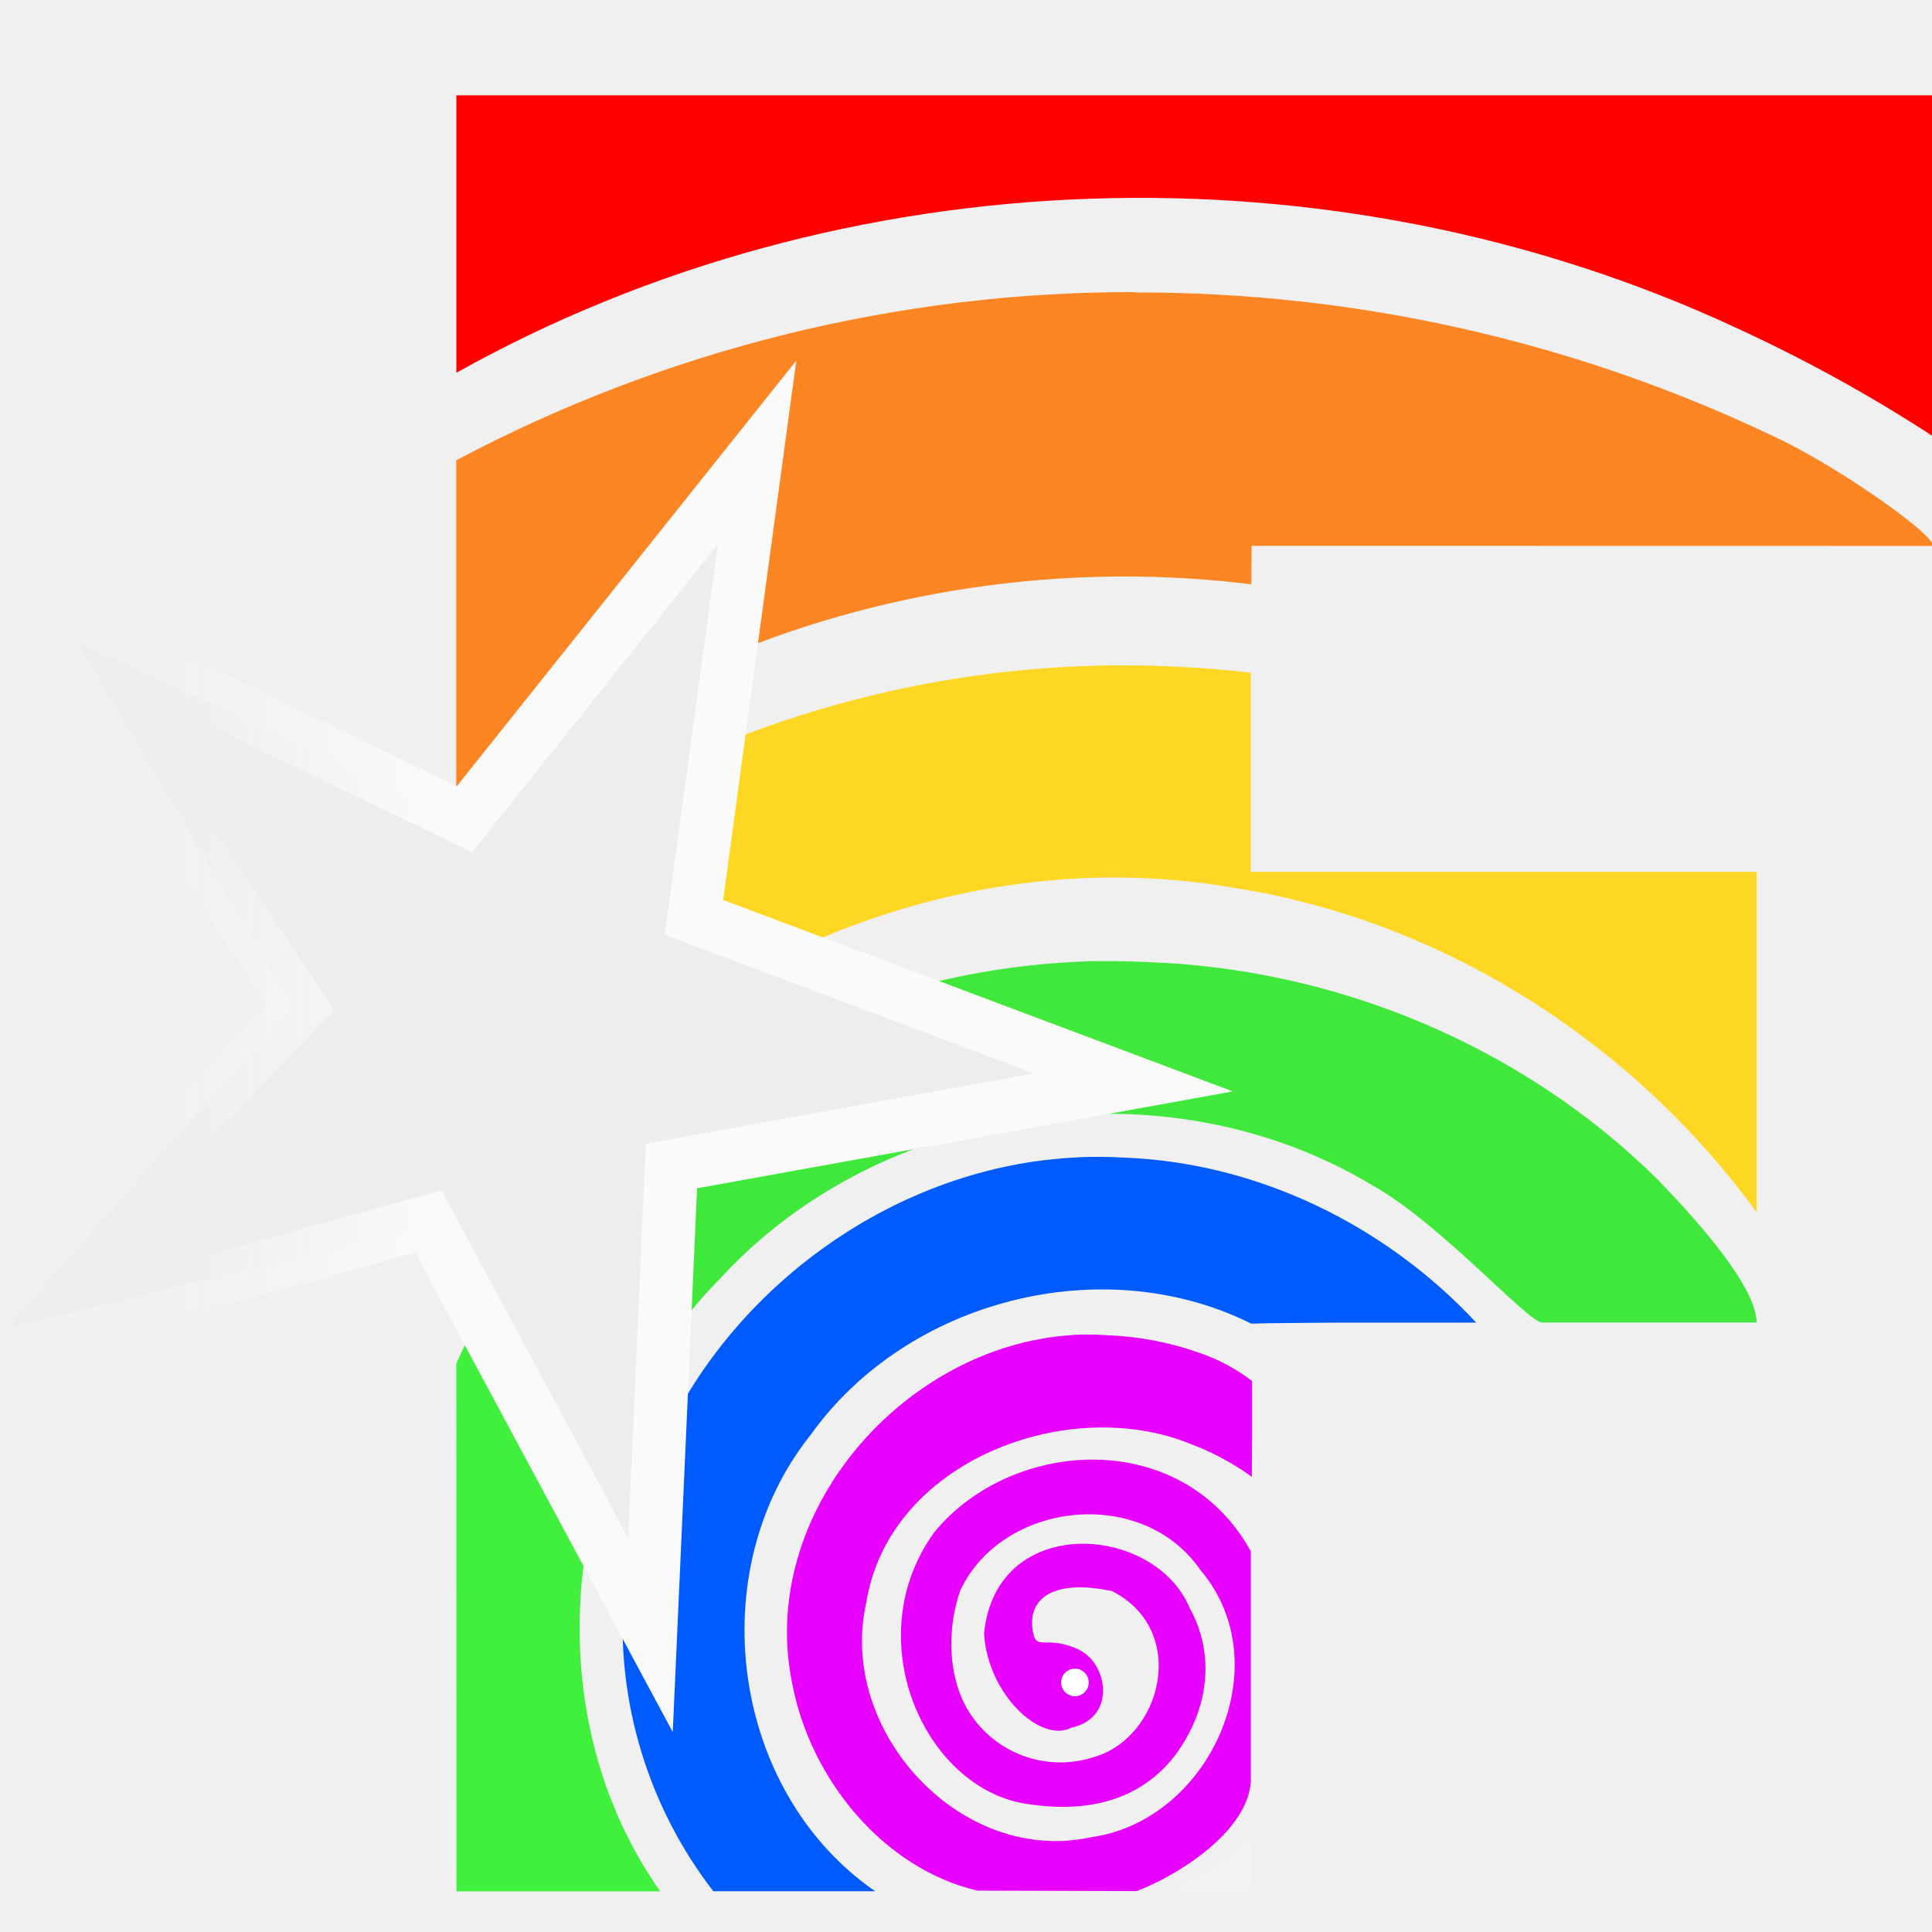
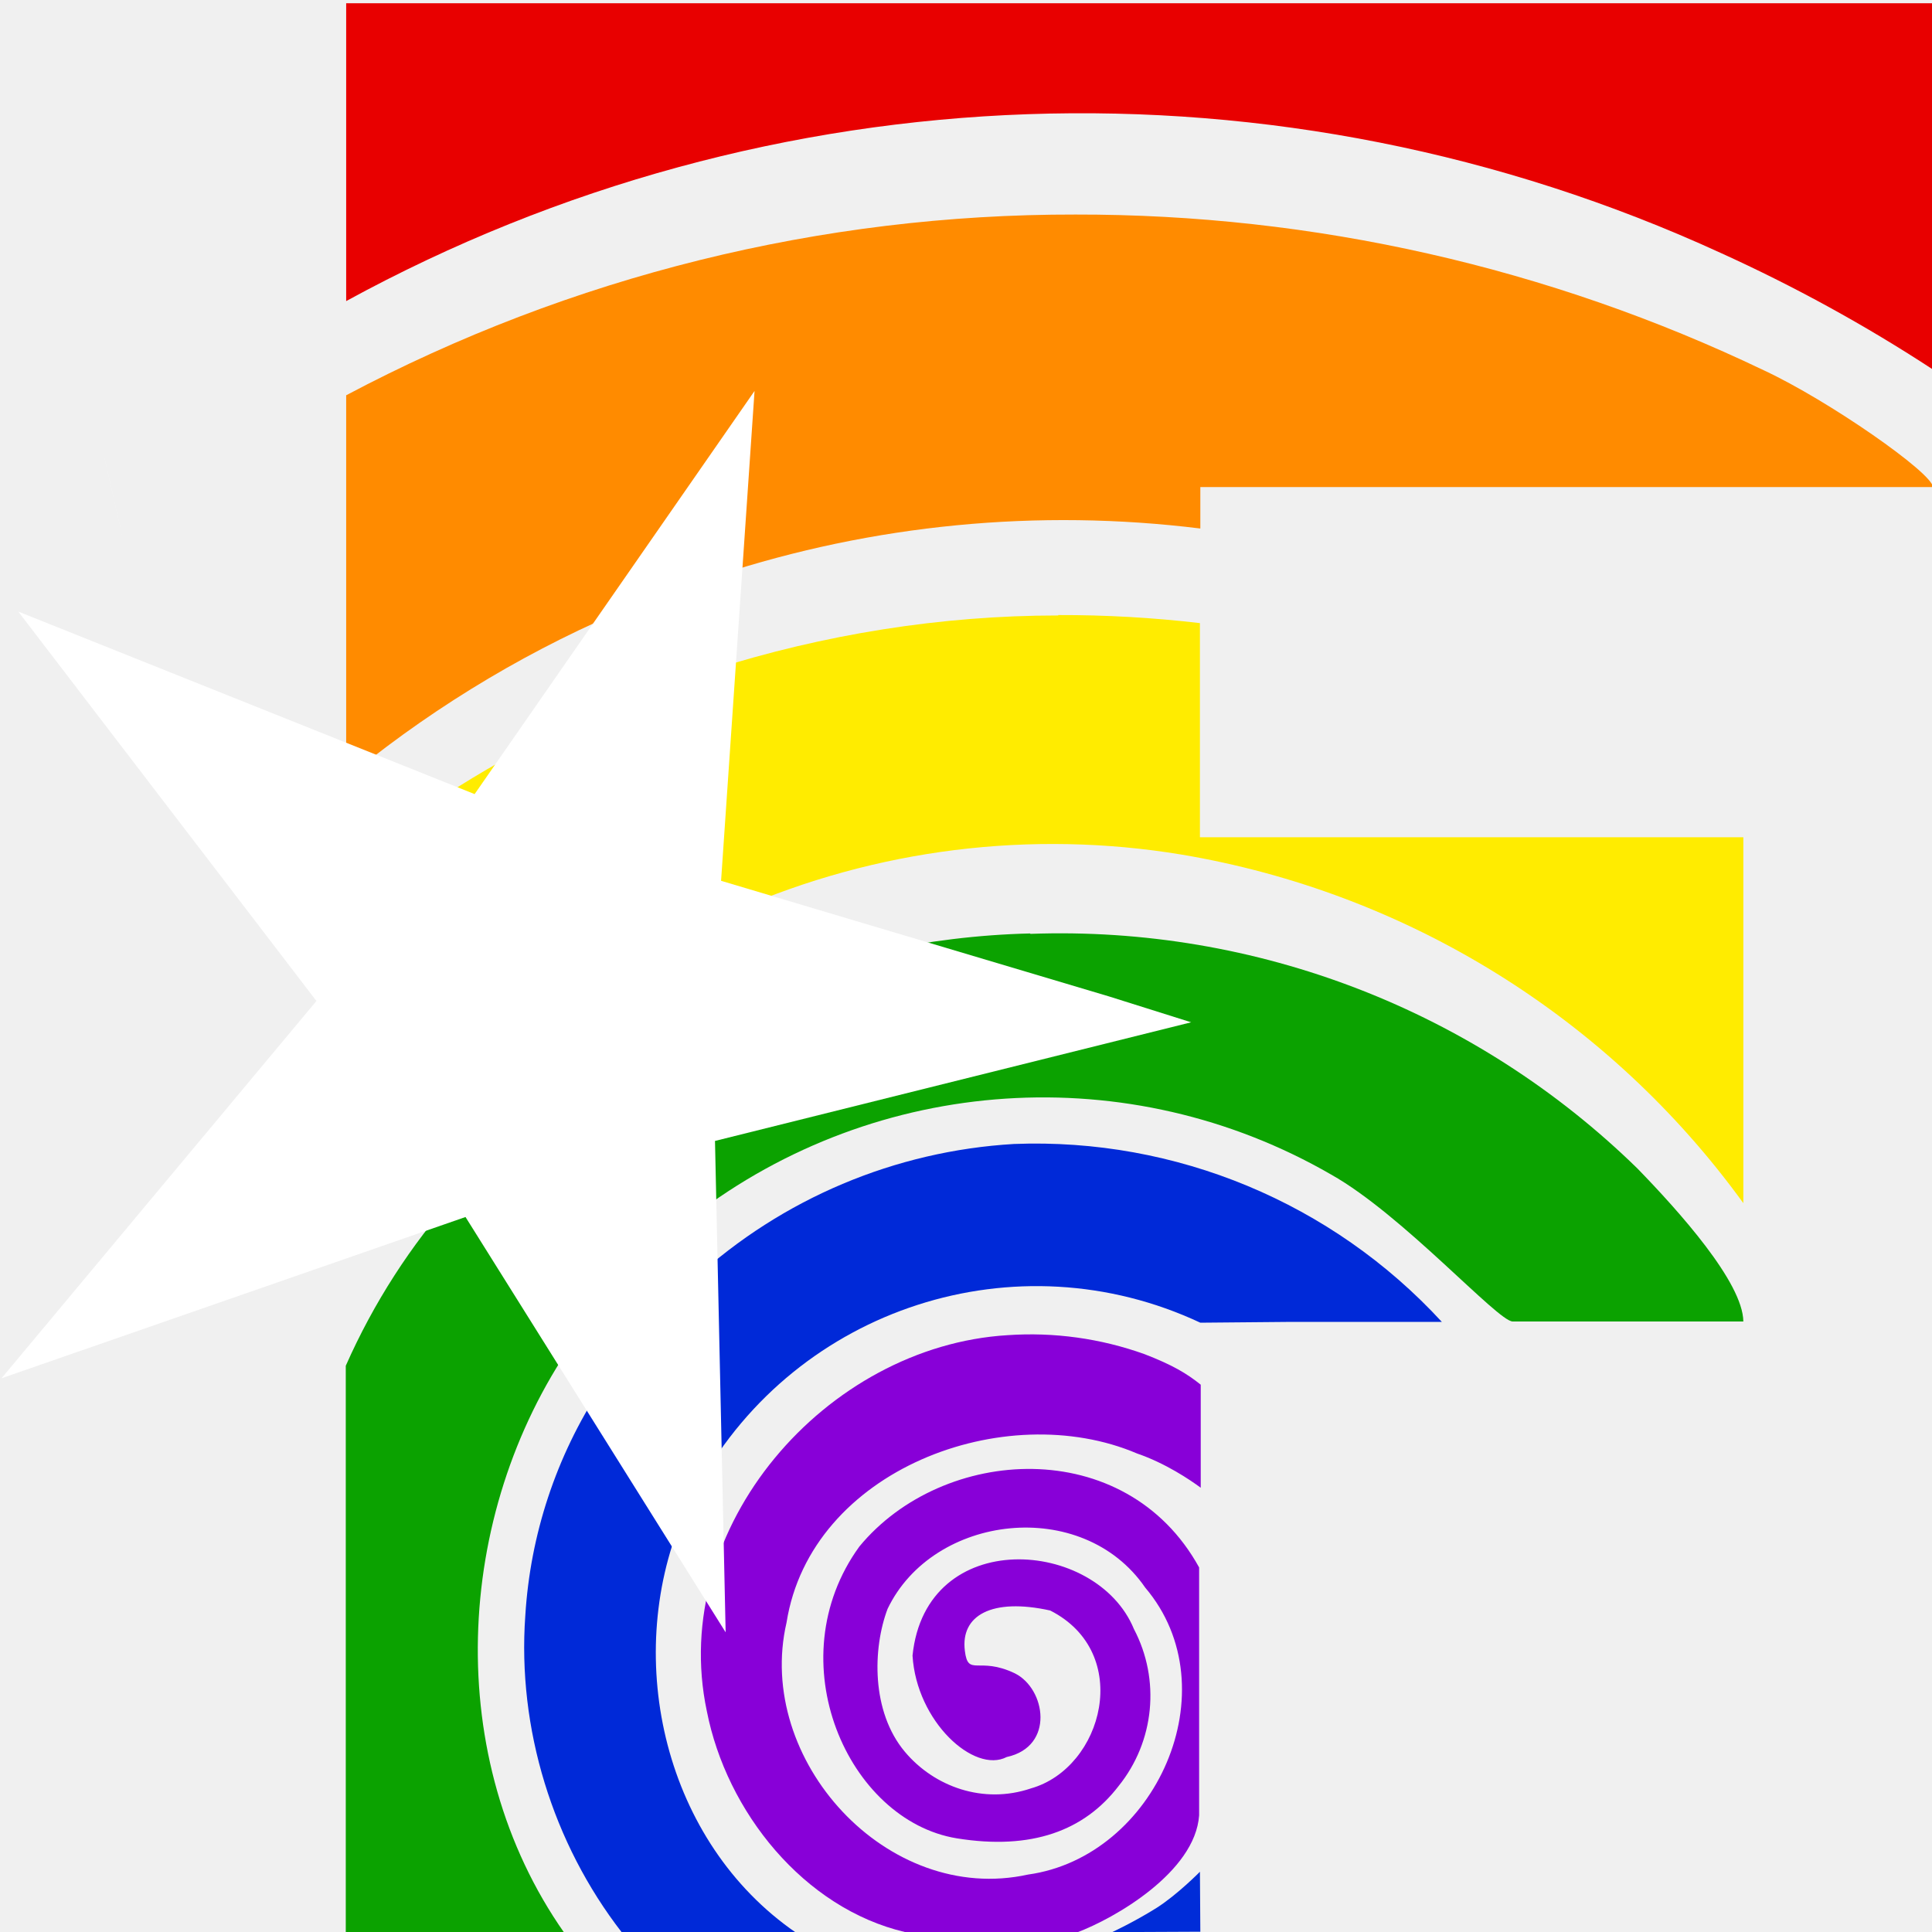
- <svg xmlns="http://www.w3.org/2000/svg" xmlns:xlink="http://www.w3.org/1999/xlink" width="600" height="600" viewBox="0 0 158.75 158.75">
-   <defs>
-     <linearGradient id="a">
-       <stop offset="0" stop-color="#fafafa" />
-       <stop offset="1" stop-color="#fafafa" stop-opacity="0" />
-     </linearGradient>
-     <linearGradient xlink:href="#a" id="b" x1="36.9" x2="12.91" y1="86.5" y2="86.5" gradientUnits="userSpaceOnUse" />
-   </defs>
-   <path fill="#ededed" d="m6.47 52.87 31.1 14.18 24.64-29.9-5.2 38.24 36.13 13.55-37.96 6.87-2.8 36.55-17.03-31.6-34.69 8.3 23.33-26.39Z" />
-   <path fill="#f2f2f2" d="M102.78 150.77s-1.72 1.76-3.3 2.8c-1.73 1.05-3.4 1.79-3.4 1.79h6.73z" color="#000" font-family="'Gill Sans Ultra Bold'" font-size="44.68" font-weight="400" letter-spacing="0" opacity=".8" overflow="visible" paint-order="markers stroke fill" style="line-height:1.25;-inkscape-font-specification:&quot;Gill Sans Ultra Bold, Normal&quot;;font-variant-ligatures:normal;font-variant-position:normal;font-variant-caps:normal;font-variant-numeric:normal;font-variant-alternates:normal;font-variant-east-asian:normal;font-feature-settings:normal;font-variation-settings:normal;text-indent:0;text-align:start;text-decoration-line:none;text-decoration-style:solid;text-decoration-color:#000;text-transform:none;text-orientation:mixed;white-space:normal;shape-padding:0;shape-margin:0;inline-size:0;isolation:auto;mix-blend-mode:normal;solid-color:#000;solid-opacity:1" word-spacing="0" />
-   <path fill="#e700ff" d="M88.12 109.7c-13.87.86-25.98 14.69-23 28.76 1.5 7.7 7.41 15.05 15.19 16.89l13.08.04c2.9-1.07 9.05-4.64 9.39-8.96v-18.96c-5.65-10.23-19.62-9.33-26-1.58-6.33 8.72-.85 20.95 7.44 22.31 5.72.93 9.76-.61 12.38-4.02 2.89-3.96 3.15-8.43 1.18-12-2.86-6.98-15.94-7.9-16.92 2.04.29 5.03 4.69 9.06 7.17 7.74 3.74-.8 3-5.26.64-6.4-2.79-1.33-3.59.3-3.83-1.72-.35-2.73 2.07-4.06 6.54-3.1 6.36 3.25 4.06 12.07-1.51 13.64a8.85 8.85 0 0 1-9.6-2.82c-2.59-3.1-2.46-7.9-1.34-10.93 3.46-7.25 14.9-8.6 19.72-1.61 6.57 7.75.77 20.57-8.98 21.94-10.75 2.35-20.88-8.77-18.49-19.27 1.87-11.7 16.73-17.22 26.83-12.97 2.13.79 4.05 2.03 4.85 2.63l.02-3.54v-4.33a15.24 15.24 0 0 0-4.32-2.32 25.73 25.73 0 0 0-7.65-1.45c-.94-.06-1.86-.07-2.8-.02z" color="#000" font-family="'Gill Sans Ultra Bold'" font-size="44.68" font-weight="400" letter-spacing="0" overflow="visible" paint-order="markers stroke fill" style="line-height:1.25;-inkscape-font-specification:&quot;Gill Sans Ultra Bold, Normal&quot;;font-variant-ligatures:normal;font-variant-position:normal;font-variant-caps:normal;font-variant-numeric:normal;font-variant-alternates:normal;font-variant-east-asian:normal;font-feature-settings:normal;font-variation-settings:normal;text-indent:0;text-align:start;text-decoration-line:none;text-decoration-style:solid;text-decoration-color:#000;text-transform:none;text-orientation:mixed;white-space:normal;shape-padding:0;shape-margin:0;inline-size:0;isolation:auto;mix-blend-mode:normal;solid-color:#000;solid-opacity:1" word-spacing="0" />
-   <path fill="#05f000" d="M39.4 108.2a48.97 48.97 0 0 0-1.9 3.84l.01 43.37H54.25c-6.2-8.8-7.89-19.9-5.73-30.23z" color="#000" font-family="'Gill Sans Ultra Bold'" font-size="44.68" font-weight="400" letter-spacing="0" opacity=".75" overflow="visible" paint-order="markers stroke fill" style="line-height:1.25;-inkscape-font-specification:&quot;Gill Sans Ultra Bold, Normal&quot;;font-variant-ligatures:normal;font-variant-position:normal;font-variant-caps:normal;font-variant-numeric:normal;font-variant-alternates:normal;font-variant-east-asian:normal;font-feature-settings:normal;font-variation-settings:normal;text-indent:0;text-align:start;text-decoration-line:none;text-decoration-style:solid;text-decoration-color:#000;text-transform:none;text-orientation:mixed;white-space:normal;shape-padding:0;shape-margin:0;inline-size:0;isolation:auto;mix-blend-mode:normal;solid-color:#000;solid-opacity:1" word-spacing="0" />
-   <path fill="#005bff" d="M88.57 95.1c-14.8.65-28.62 10.57-34.44 24.05l-.68 15.2-2.13-3.97c-.02.26-.08.52-.09.78a35.77 35.77 0 0 0 7.38 24.24h13.3c-11.87-8.2-14.27-26.26-5.32-37.47 7.92-11.13 24.03-15.25 36.22-9.17 1.64-.05 4.64-.06 6.83-.08h11.66c-7.44-8-17.96-13.15-28.93-13.56a38.01 38.01 0 0 0-3.8-.03Z" color="#000" font-family="'Gill Sans Ultra Bold'" font-size="44.68" font-weight="400" letter-spacing="0" overflow="visible" paint-order="markers stroke fill" style="line-height:1.25;-inkscape-font-specification:&quot;Gill Sans Ultra Bold, Normal&quot;;font-variant-ligatures:normal;font-variant-position:normal;font-variant-caps:normal;font-variant-numeric:normal;font-variant-alternates:normal;font-variant-east-asian:normal;font-feature-settings:normal;font-variation-settings:normal;text-indent:0;text-align:start;text-decoration-line:none;text-decoration-style:solid;text-decoration-color:#000;text-transform:none;text-orientation:mixed;white-space:normal;shape-padding:0;shape-margin:0;inline-size:0;isolation:auto;mix-blend-mode:normal;solid-color:#000;solid-opacity:1" word-spacing="0" />
-   <path fill="#05e600" d="M89.8 78.98a62.48 62.48 0 0 0-16.27 2.6l19.6 7.36-37.95 6.87-.68 15a37.86 37.86 0 0 1 4.72-5.8c13.33-14.49 36.73-17.78 53.6-7.58 5.48 3.05 12.75 11.24 13.88 11.24h17.64c-.04-3-4.93-8.43-8.08-11.7-11.12-11.03-26.5-17.43-42.12-17.92a59.19 59.19 0 0 0-4.32-.07z" color="#000" font-family="'Gill Sans Ultra Bold'" font-size="44.68" font-weight="400" letter-spacing="0" opacity=".75" overflow="visible" paint-order="markers stroke fill" style="line-height:1.25;-inkscape-font-specification:&quot;Gill Sans Ultra Bold, Normal&quot;;font-variant-ligatures:normal;font-variant-position:normal;font-variant-caps:normal;font-variant-numeric:normal;font-variant-alternates:normal;font-variant-east-asian:normal;font-feature-settings:normal;font-variation-settings:normal;text-indent:0;text-align:start;text-decoration-line:none;text-decoration-style:solid;text-decoration-color:#000;text-transform:none;text-orientation:mixed;white-space:normal;shape-padding:0;shape-margin:0;inline-size:0;isolation:auto;mix-blend-mode:normal;solid-color:#000;solid-opacity:1" word-spacing="0" />
-   <path fill="#ffd200" d="M91.95 54.67a87.87 87.87 0 0 0-33.02 6.6l-1.92 14.1 7.78 2.93c11.3-5.41 24.15-7.53 36.6-5.35 17.13 2.67 32.79 12.69 42.95 26.66V71.64h-41.57V55.27c-3.59-.4-7.2-.62-10.81-.6Z" color="#000" font-family="'Gill Sans Ultra Bold'" font-size="44.68" font-weight="400" letter-spacing="0" opacity=".85" overflow="visible" paint-order="markers stroke fill" style="line-height:1.25;-inkscape-font-specification:&quot;Gill Sans Ultra Bold, Normal&quot;;font-variant-ligatures:normal;font-variant-position:normal;font-variant-caps:normal;font-variant-numeric:normal;font-variant-alternates:normal;font-variant-east-asian:normal;font-feature-settings:normal;font-variation-settings:normal;text-indent:0;text-align:start;text-decoration-line:none;text-decoration-style:solid;text-decoration-color:#000;text-transform:none;text-orientation:mixed;white-space:normal;shape-padding:0;shape-margin:0;inline-size:0;isolation:auto;mix-blend-mode:normal;solid-color:#000;solid-opacity:1" word-spacing="0" />
-   <path fill="#ff7300" d="M93.28 24a118.64 118.64 0 0 0-55.79 13.82V67l.09.05c.7-.57 1.4-1.11 2.1-1.65l22.53-28.25-2.26 16.61a85.58 85.58 0 0 1 42.87-5.75l.02-3.16 56.01.01c-.04-1.07-7.98-6.61-12.95-8.93a121.36 121.36 0 0 0-52.62-11.9Z" color="#000" font-family="'Gill Sans Ultra Bold'" font-size="44.68" font-weight="400" letter-spacing="0" opacity=".85" overflow="visible" paint-order="markers stroke fill" style="line-height:1.25;-inkscape-font-specification:&quot;Gill Sans Ultra Bold, Normal&quot;;font-variant-ligatures:normal;font-variant-position:normal;font-variant-caps:normal;font-variant-numeric:normal;font-variant-alternates:normal;font-variant-east-asian:normal;font-feature-settings:normal;font-variation-settings:normal;text-indent:0;text-align:start;text-decoration-line:none;text-decoration-style:solid;text-decoration-color:#000;text-transform:none;text-orientation:mixed;white-space:normal;shape-padding:0;shape-margin:0;inline-size:0;isolation:auto;mix-blend-mode:normal;solid-color:#000;solid-opacity:1" word-spacing="0" />
-   <path fill="red" d="M37.5 7.83v22.8c31.84-17.82 72.05-19.08 105.1-3.72a125.4 125.4 0 0 1 16.25 8.95V7.83Z" color="#000" font-family="'Gill Sans Ultra Bold'" font-size="44.68" font-weight="400" letter-spacing="0" overflow="visible" paint-order="markers stroke fill" style="line-height:1.25;-inkscape-font-specification:&quot;Gill Sans Ultra Bold, Normal&quot;;font-variant-ligatures:normal;font-variant-position:normal;font-variant-caps:normal;font-variant-numeric:normal;font-variant-alternates:normal;font-variant-east-asian:normal;font-feature-settings:normal;font-variation-settings:normal;text-indent:0;text-align:start;text-decoration-line:none;text-decoration-style:solid;text-decoration-color:#000;text-transform:none;text-orientation:mixed;white-space:normal;shape-padding:0;shape-margin:0;inline-size:0;isolation:auto;mix-blend-mode:normal;solid-color:#000;solid-opacity:1" word-spacing="0" />
-   <path fill="url(#b)" fill-rule="evenodd" d="m65.43 29.63-27.9 34.98-40.28-19.43 24.66 37.34-30.94 32.32 43.13-11.92 21.18 39.4 2-44.68 44.02-7.96-7.4-2.78-34.48-12.95ZM58.99 44.7l-4.37 32.12L84.97 88.2l-31.9 5.78-1.45 32.38-15.35-28.55-31.25 8.63 22.41-23.43L9.6 55.95l29.2 14.08Z" color="#000" font-family="sans-serif" font-weight="400" overflow="visible" style="line-height:normal;font-variant-ligatures:normal;font-variant-position:normal;font-variant-caps:normal;font-variant-numeric:normal;font-variant-alternates:normal;font-variant-east-asian:normal;font-feature-settings:normal;font-variation-settings:normal;text-indent:0;text-align:start;text-decoration-line:none;text-decoration-style:solid;text-decoration-color:#000;text-transform:none;text-orientation:mixed;white-space:normal;shape-padding:0;shape-margin:0;inline-size:0;isolation:auto;mix-blend-mode:normal;solid-color:#000;solid-opacity:1" />
-   <path fill="#fff" fill-rule="evenodd" d="M89.46 138.25a1.14 1.14 0 0 1-1.13 1.13 1.14 1.14 0 0 1-1.14-1.13 1.14 1.14 0 0 1 1.13-1.14 1.14 1.14 0 0 1 1.14 1.14" />
+ <svg xmlns="http://www.w3.org/2000/svg" width="48" height="48" viewBox="0 0 12.7 12.7">
+   <path fill="#002cd8" d="M29.81 46.5s-.56.57-1.08.9c-.56.35-1.1.6-1.1.6l2.19-.01-.01-1.5z" style="line-height:1.25;-inkscape-font-specification:&quot;Gill Sans Ultra Bold, Normal&quot;;font-variant-ligatures:normal;font-variant-position:normal;font-variant-caps:normal;font-variant-numeric:normal;font-variant-alternates:normal;font-variant-east-asian:normal;font-feature-settings:normal;font-variation-settings:normal;text-indent:0;text-align:start;text-decoration-line:none;text-decoration-style:solid;text-decoration-color:#000;text-transform:none;text-orientation:mixed;white-space:normal;shape-padding:0;shape-margin:0;inline-size:0;isolation:auto;mix-blend-mode:normal;solid-color:#000;solid-opacity:1" transform="scale(.2646)" />
+   <path fill="#0029d8" d="M14.92 34.49a11.63 11.63 0 0 0-1.87 5.65c-.2 2.8.68 5.65 2.4 7.87h4.32c-3.25-2.24-4.3-6.75-2.82-10.3z" style="line-height:1.25;-inkscape-font-specification:&quot;Gill Sans Ultra Bold, Normal&quot;;font-variant-ligatures:normal;font-variant-position:normal;font-variant-caps:normal;font-variant-numeric:normal;font-variant-alternates:normal;font-variant-east-asian:normal;font-feature-settings:normal;font-variation-settings:normal;text-indent:0;text-align:start;text-decoration-line:none;text-decoration-style:solid;text-decoration-color:#000;text-transform:none;text-orientation:mixed;white-space:normal;shape-padding:0;shape-margin:0;inline-size:0;isolation:auto;mix-blend-mode:normal;solid-color:#000;solid-opacity:1" transform="scale(.2646)" />
+   <path fill="#8800d8" d="M25.03 33.17c-4.5.27-8.44 4.77-7.47 9.34.49 2.5 2.41 4.9 4.93 5.49l4.26.01c.94-.35 2.94-1.5 3.04-2.91v-6.16c-1.83-3.32-6.37-3.03-8.44-.52-2.06 2.84-.28 6.81 2.42 7.25 1.86.3 3.17-.19 4.02-1.3a3.57 3.57 0 0 0 .38-3.9c-.93-2.26-5.17-2.57-5.5.66.1 1.64 1.53 2.94 2.34 2.52 1.2-.26.97-1.7.2-2.08-.9-.43-1.16.1-1.24-.56-.11-.88.67-1.32 2.12-1 2.07 1.05 1.32 3.91-.48 4.42-1.18.4-2.4-.04-3.13-.91-.84-1-.8-2.57-.43-3.55 1.13-2.36 4.84-2.8 6.4-.53 2.14 2.52.26 6.69-2.91 7.13-3.5.77-6.79-2.85-6-6.26.6-3.8 5.43-5.6 8.71-4.2.7.24 1.31.65 1.58.85V34.4c-.35-.28-.7-.49-1.4-.76a8.37 8.37 0 0 0-3.4-.47z" style="line-height:1.25;-inkscape-font-specification:&quot;Gill Sans Ultra Bold, Normal&quot;;font-variant-ligatures:normal;font-variant-position:normal;font-variant-caps:normal;font-variant-numeric:normal;font-variant-alternates:normal;font-variant-east-asian:normal;font-feature-settings:normal;font-variation-settings:normal;text-indent:0;text-align:start;text-decoration-line:none;text-decoration-style:solid;text-decoration-color:#000;text-transform:none;text-orientation:mixed;white-space:normal;shape-padding:0;shape-margin:0;inline-size:0;isolation:auto;mix-blend-mode:normal;solid-color:#000;solid-opacity:1" transform="scale(.2646)" />
+   <path d="m9 30.48-.41.14v.53z" style="line-height:1.25;-inkscape-font-specification:&quot;Gill Sans Ultra Bold, Normal&quot;;font-variant-ligatures:normal;font-variant-position:normal;font-variant-caps:normal;font-variant-numeric:normal;font-variant-alternates:normal;font-variant-east-asian:normal;font-feature-settings:normal;font-variation-settings:normal;text-indent:0;text-align:start;text-decoration-line:none;text-decoration-style:solid;text-decoration-color:#000;text-transform:none;text-orientation:mixed;white-space:normal;shape-padding:0;shape-margin:0;inline-size:0;isolation:auto;mix-blend-mode:normal;solid-color:#000;solid-opacity:1" transform="scale(.2646)" />
+   <path fill="#0ba200" d="m11.8 29.5-.47.17a16.36 16.36 0 0 0-2.74 4.26v14.09h5.43c-3.04-4.33-2.75-10.38.2-14.65z" style="line-height:1.25;-inkscape-font-specification:&quot;Gill Sans Ultra Bold, Normal&quot;;font-variant-ligatures:normal;font-variant-position:normal;font-variant-caps:normal;font-variant-numeric:normal;font-variant-alternates:normal;font-variant-east-asian:normal;font-feature-settings:normal;font-variation-settings:normal;text-indent:0;text-align:start;text-decoration-line:none;text-decoration-style:solid;text-decoration-color:#000;text-transform:none;text-orientation:mixed;white-space:normal;shape-padding:0;shape-margin:0;inline-size:0;isolation:auto;mix-blend-mode:normal;solid-color:#000;solid-opacity:1" transform="scale(.2646)" />
+   <path fill="#0029d8" d="M25.19 28.42a12.9 12.9 0 0 0-7.94 3.35l.11 5.11a9.6 9.6 0 0 1 12.46-4.02l2.22-.02h3.78a13.72 13.72 0 0 0-10.63-4.42Z" style="line-height:1.25;-inkscape-font-specification:&quot;Gill Sans Ultra Bold, Normal&quot;;font-variant-ligatures:normal;font-variant-position:normal;font-variant-caps:normal;font-variant-numeric:normal;font-variant-alternates:normal;font-variant-east-asian:normal;font-feature-settings:normal;font-variation-settings:normal;text-indent:0;text-align:start;text-decoration-line:none;text-decoration-style:solid;text-decoration-color:#000;text-transform:none;text-orientation:mixed;white-space:normal;shape-padding:0;shape-margin:0;inline-size:0;isolation:auto;mix-blend-mode:normal;solid-color:#000;solid-opacity:1" transform="scale(.2646)" />
+   <path d="M8.59 24.87v.07l.04-.04-.03-.03Z" style="line-height:1.25;-inkscape-font-specification:&quot;Gill Sans Ultra Bold, Normal&quot;;font-variant-ligatures:normal;font-variant-position:normal;font-variant-caps:normal;font-variant-numeric:normal;font-variant-alternates:normal;font-variant-east-asian:normal;font-feature-settings:normal;font-variation-settings:normal;text-indent:0;text-align:start;text-decoration-line:none;text-decoration-style:solid;text-decoration-color:#000;text-transform:none;text-orientation:mixed;white-space:normal;shape-padding:0;shape-margin:0;inline-size:0;isolation:auto;mix-blend-mode:normal;solid-color:#000;solid-opacity:1" transform="scale(.2646)" />
+   <path fill="#0ba200" d="M25.59 23.19c-1.28.03-2.56.19-3.82.46l5.6 1.69-10.2 2.56.04 2.32a14.3 14.3 0 0 1 15.86-1.04c1.78 1 4.14 3.65 4.51 3.65h5.73c-.01-.97-1.6-2.74-2.63-3.8A20.51 20.51 0 0 0 25.6 23.2Z" style="line-height:1.25;-inkscape-font-specification:&quot;Gill Sans Ultra Bold, Normal&quot;;font-variant-ligatures:normal;font-variant-position:normal;font-variant-caps:normal;font-variant-numeric:normal;font-variant-alternates:normal;font-variant-east-asian:normal;font-feature-settings:normal;font-variation-settings:normal;text-indent:0;text-align:start;text-decoration-line:none;text-decoration-style:solid;text-decoration-color:#000;text-transform:none;text-orientation:mixed;white-space:normal;shape-padding:0;shape-margin:0;inline-size:0;isolation:auto;mix-blend-mode:normal;solid-color:#000;solid-opacity:1" transform="scale(.2646)" />
+   <path fill="#ffec00" d="M13.47 18.37c-.94.47-1.84 1-2.71 1.58l1.26.5zM26.29 15.29c-2.91 0-5.83.47-8.6 1.35l-.4 5.67 1 .3a19.62 19.62 0 0 1 11.06-1.38 21.67 21.67 0 0 1 13.96 8.66V20.8h-13.5v-5.32a29.6 29.6 0 0 0-3.52-.2z" style="line-height:1.25;-inkscape-font-specification:&quot;Gill Sans Ultra Bold, Normal&quot;;font-variant-ligatures:normal;font-variant-position:normal;font-variant-caps:normal;font-variant-numeric:normal;font-variant-alternates:normal;font-variant-east-asian:normal;font-feature-settings:normal;font-variation-settings:normal;text-indent:0;text-align:start;text-decoration-line:none;text-decoration-style:solid;text-decoration-color:#000;text-transform:none;text-orientation:mixed;white-space:normal;shape-padding:0;shape-margin:0;inline-size:0;isolation:auto;mix-blend-mode:normal;solid-color:#000;solid-opacity:1" transform="scale(.2646)" />
+   <path fill="#ff8b00" d="M26.72 5.33A38.54 38.54 0 0 0 8.6 9.82v9.26l.21.09c2.1-1.7 4.46-3.1 6.96-4.13l2.24-3.23-.17 2.48a27.61 27.61 0 0 1 11.98-1.16V12.1h18.2c-.01-.35-2.59-2.15-4.2-2.9a39.42 39.42 0 0 0-17.1-3.87Z" style="line-height:1.25;-inkscape-font-specification:&quot;Gill Sans Ultra Bold, Normal&quot;;font-variant-ligatures:normal;font-variant-position:normal;font-variant-caps:normal;font-variant-numeric:normal;font-variant-alternates:normal;font-variant-east-asian:normal;font-feature-settings:normal;font-variation-settings:normal;text-indent:0;text-align:start;text-decoration-line:none;text-decoration-style:solid;text-decoration-color:#000;text-transform:none;text-orientation:mixed;white-space:normal;shape-padding:0;shape-margin:0;inline-size:0;isolation:auto;mix-blend-mode:normal;solid-color:#000;solid-opacity:1" transform="scale(.2646)" />
+   <path fill="#e80000" d="M8.6.07v7.41a38.08 38.08 0 0 1 34.14-1.2c1.83.83 3.6 1.8 5.28 2.9V.08H8.6Z" style="line-height:1.25;-inkscape-font-specification:&quot;Gill Sans Ultra Bold, Normal&quot;;font-variant-ligatures:normal;font-variant-position:normal;font-variant-caps:normal;font-variant-numeric:normal;font-variant-alternates:normal;font-variant-east-asian:normal;font-feature-settings:normal;font-variation-settings:normal;text-indent:0;text-align:start;text-decoration-line:none;text-decoration-style:solid;text-decoration-color:#000;text-transform:none;text-orientation:mixed;white-space:normal;shape-padding:0;shape-margin:0;inline-size:0;isolation:auto;mix-blend-mode:normal;solid-color:#000;solid-opacity:1" transform="scale(.2646)" />
+   <path fill="#fff" fill-rule="evenodd" d="M4.96 2.57 3.12 5.22l-3-1.2 1.96 2.56L.01 9.06 3.06 8l1.71 2.73L4.7 7.5l3.13-.78-.54-.17-2.55-.76ZM1.08 4.73c-.72-3.15-.36-1.58 0 0z" color="#000" font-family="sans-serif" font-weight="400" overflow="visible" style="line-height:normal;font-variant-ligatures:normal;font-variant-position:normal;font-variant-caps:normal;font-variant-numeric:normal;font-variant-alternates:normal;font-variant-east-asian:normal;font-feature-settings:normal;font-variation-settings:normal;text-indent:0;text-align:start;text-decoration-line:none;text-decoration-style:solid;text-decoration-color:#000;text-transform:none;text-orientation:mixed;white-space:normal;shape-padding:0;shape-margin:0;inline-size:0;isolation:auto;mix-blend-mode:normal;solid-color:#000;solid-opacity:1" />
</svg>
